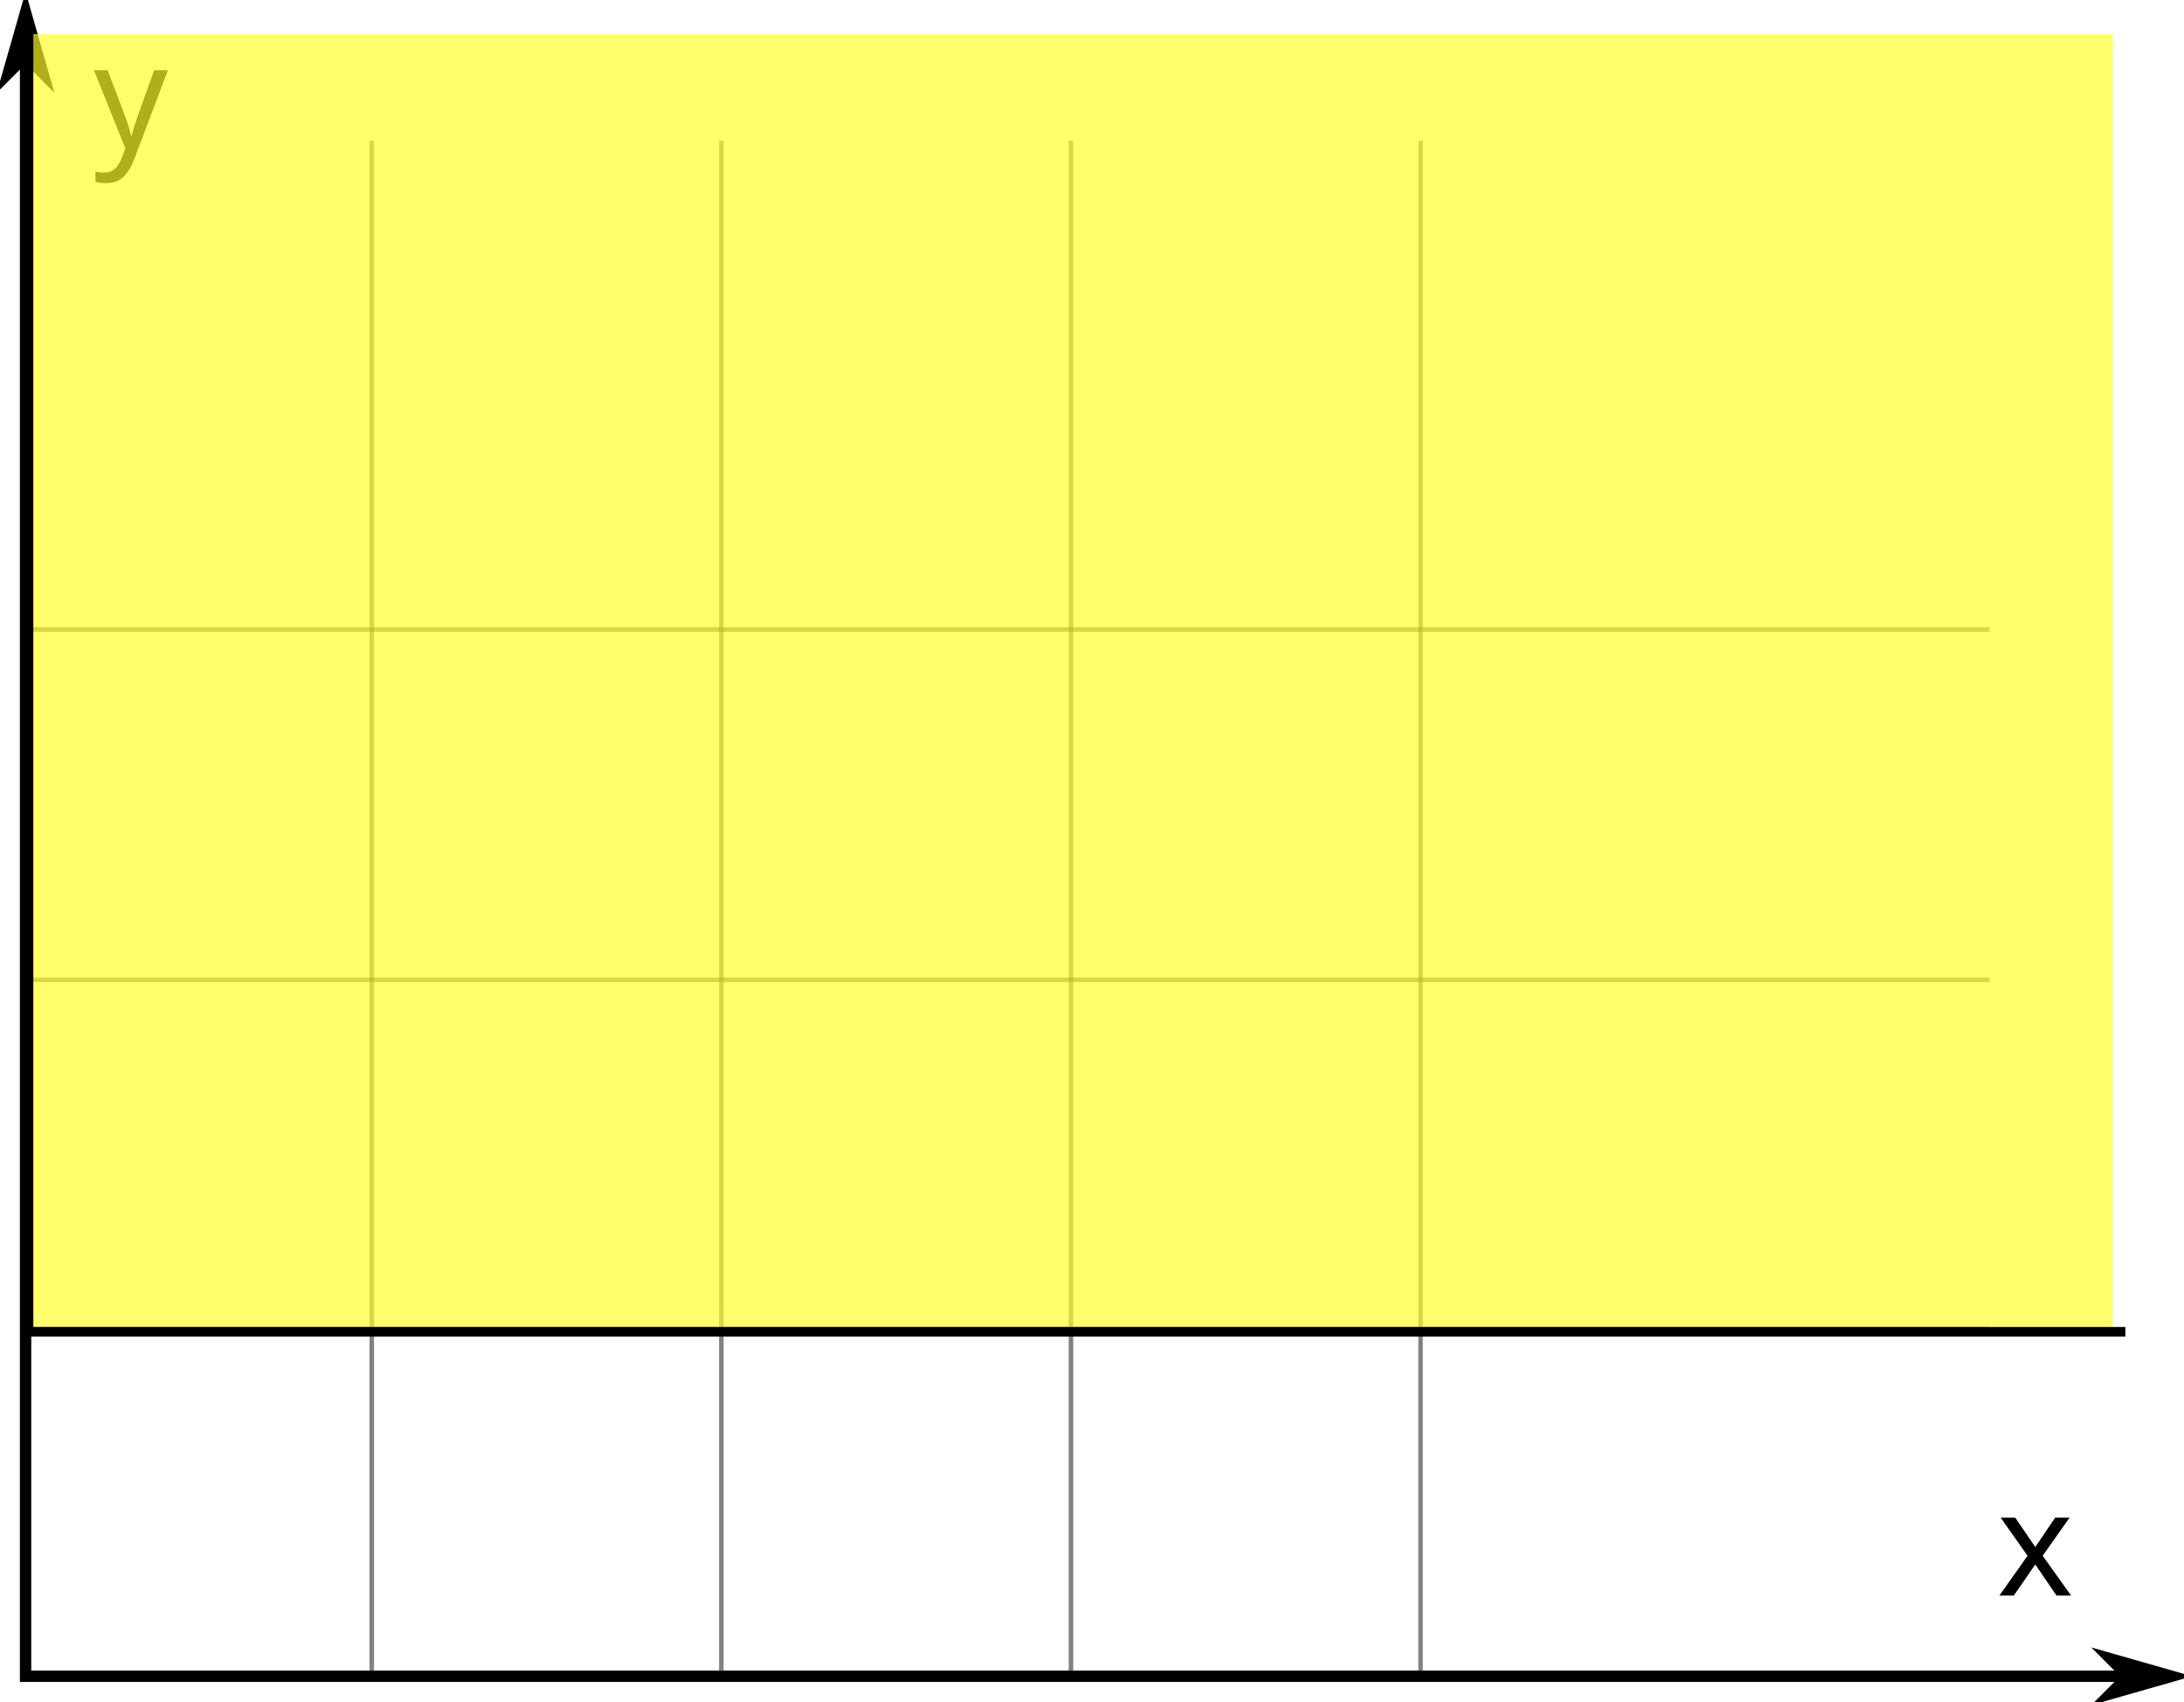
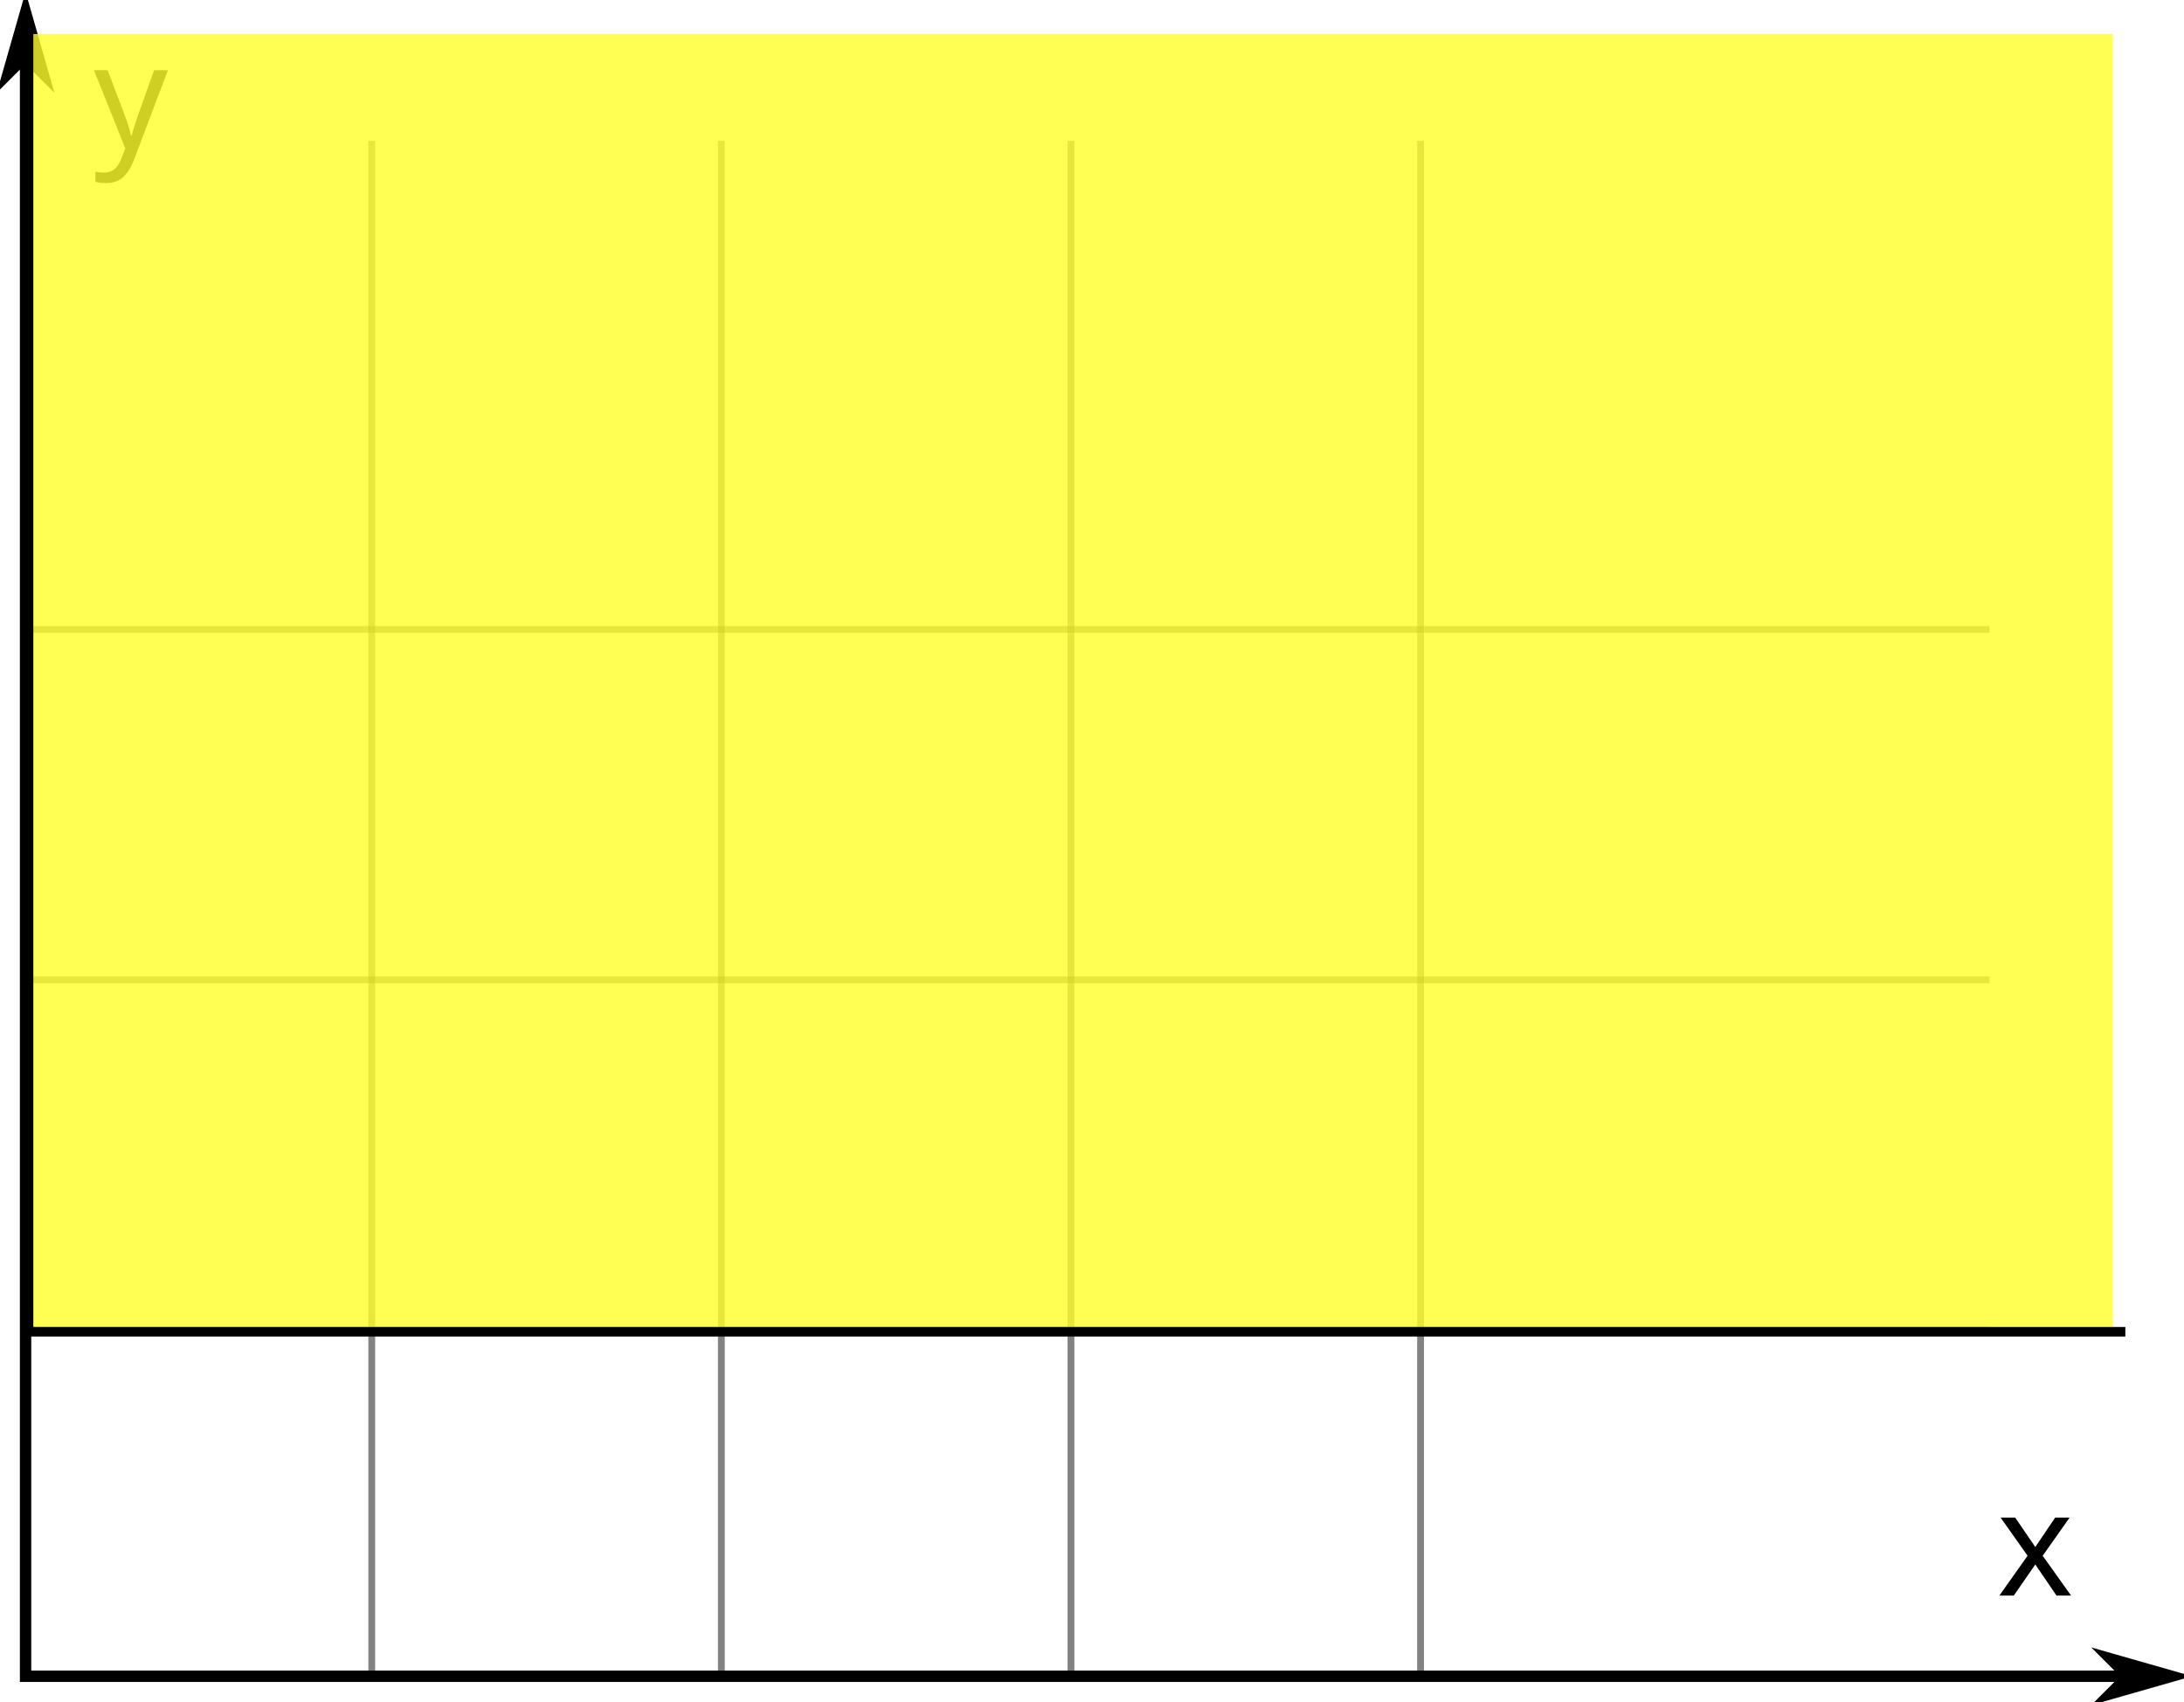
<svg xmlns="http://www.w3.org/2000/svg" width="480.623" height="374.464" id="svg7017" version="1.1">
  <defs id="defs7019">
    <marker orient="auto" refY="0" refX="0" id="Arrow1Mend" style="overflow:visible">
      <path id="path4139" d="M 0,0 5,-5 -12.5,0 5,5 0,0 z" style="fill-rule:evenodd;stroke:#000000;stroke-width:1pt;marker-start:none" transform="matrix(-0.4,0,0,-0.4,-4,0)" />
    </marker>
    <marker orient="auto" refY="0" refX="0" id="Arrow1Mstart" style="overflow:visible">
      <path id="path4136" d="M 0,0 5,-5 -12.5,0 5,5 0,0 z" style="fill-rule:evenodd;stroke:#000000;stroke-width:1pt;marker-start:none" transform="matrix(0.4,0,0,0.4,4,0)" />
    </marker>
    <marker orient="auto" refY="0" refX="0" id="Arrow1Lend" style="overflow:visible">
      <path id="path4133" d="M 0,0 5,-5 -12.5,0 5,5 0,0 z" style="fill-rule:evenodd;stroke:#000000;stroke-width:1pt;marker-start:none" transform="matrix(-0.8,0,0,-0.8,-10,0)" />
    </marker>
    <marker orient="auto" refY="0" refX="0" id="Arrow1Lstart" style="overflow:visible">
      <path id="path4130" d="M 0,0 5,-5 -12.5,0 5,5 0,0 z" style="fill-rule:evenodd;stroke:#000000;stroke-width:1pt;marker-start:none" transform="matrix(0.8,0,0,0.8,10,0)" />
    </marker>
  </defs>
  <g id="layer1" transform="translate(73.30522,-197.0943)">
    <path style="fill:none;stroke:#000000;stroke-width:2.5;stroke-linecap:butt;stroke-linejoin:miter;stroke-miterlimit:4;stroke-opacity:1;stroke-dasharray:none;marker-start:url(#Arrow1Mstart);marker-end:url(#Arrow1Mend)" d="m -67.68,200.219 0,365.714 471.874,0" id="path7044" />
-     <path style="fill:none;stroke:#000000;stroke-width:1px;stroke-linecap:butt;stroke-linejoin:miter;stroke-opacity:1;opacity:0.492" d="m 8.505,566.648 0,-338.571" id="path7926" />
-     <path style="fill:none;stroke:#000000;stroke-width:1px;stroke-linecap:butt;stroke-linejoin:miter;stroke-opacity:1;opacity:0.492" d="m 85.441,566.648 0,-338.571" id="path7926-8" />
-     <path style="fill:none;stroke:#000000;stroke-width:1px;stroke-linecap:butt;stroke-linejoin:miter;stroke-opacity:1;opacity:0.492" d="m 162.377,566.648 0,-338.571" id="path7926-7" />
+     <path style="fill:none;stroke:#000000;stroke-width:1.5;stroke-linecap:butt;stroke-linejoin:miter;stroke-opacity:1;opacity:0.492;stroke-miterlimit:4;stroke-dasharray:none" d="m 8.505,566.648 0,-338.571" id="path7926" />
+     <path style="fill:none;stroke:#000000;stroke-width:1.5;stroke-linecap:butt;stroke-linejoin:miter;stroke-opacity:1;opacity:0.492;stroke-miterlimit:4;stroke-dasharray:none" d="m 85.441,566.648 0,-338.571" id="path7926-8" />
+     <path style="fill:none;stroke:#000000;stroke-width:1.5;stroke-linecap:butt;stroke-linejoin:miter;stroke-opacity:1;opacity:0.492;stroke-miterlimit:4;stroke-dasharray:none" d="m 162.377,566.648 0,-338.571" id="path7926-7" />
    <path style="fill:none;stroke:#000000;stroke-width:1px;stroke-linecap:butt;stroke-linejoin:miter;stroke-opacity:1;opacity:0.492" d="m 364.527,489.487 -430.841,-1e-5" id="path7926-8-6" />
-     <path style="fill:none;stroke:#000000;stroke-width:1px;stroke-linecap:butt;stroke-linejoin:miter;stroke-opacity:1;opacity:0.492" d="m 364.527,412.684 -431.903,-10e-6" id="path7926-7-3" />
-     <path style="fill:none;stroke:#000000;stroke-width:1px;stroke-linecap:butt;stroke-linejoin:miter;stroke-opacity:1;opacity:0.492" d="m 239.313,566.648 0,-338.571" id="path7926-7-6" />
-     <path style="fill:none;stroke:#000000;stroke-width:1px;stroke-linecap:butt;stroke-linejoin:miter;stroke-opacity:1;opacity:0.492" d="m 364.527,335.594 -431.171,-1e-5" id="path7926-7-3-8" />
+     <path style="fill:none;stroke:#000000;stroke-width:1.5;stroke-linecap:butt;stroke-linejoin:miter;stroke-opacity:1;opacity:0.492;stroke-miterlimit:4;stroke-dasharray:none" d="m 364.527,412.684 -431.903,-10e-6" id="path7926-7-3" />
+     <path style="fill:none;stroke:#000000;stroke-width:1.5;stroke-linecap:butt;stroke-linejoin:miter;stroke-opacity:1;opacity:0.492;stroke-miterlimit:4;stroke-dasharray:none" d="m 239.313,566.648 0,-338.571" id="path7926-7-6" />
+     <path style="fill:none;stroke:#000000;stroke-width:1.5;stroke-linecap:butt;stroke-linejoin:miter;stroke-opacity:1;opacity:0.492;stroke-miterlimit:4;stroke-dasharray:none" d="m 364.527,335.594 -431.171,-1e-5" id="path7926-7-3-8" />
    <text xml:space="preserve" style="font-size:48px;font-style:normal;font-weight:normal;line-height:125%;letter-spacing:0px;word-spacing:0px;fill:#000000;fill-opacity:1;stroke:none;font-family:Sans" x="-52.666" y="229.691" id="text9553">
      <tspan id="tspan9555" x="-52.666" y="229.691" style="font-size:32px">y</tspan>
    </text>
    <text xml:space="preserve" style="font-size:48px;font-style:normal;font-weight:normal;line-height:125%;letter-spacing:0px;word-spacing:0px;fill:#000000;fill-opacity:1;stroke:none;font-family:Sans" x="366.109" y="548.179" id="text9553-7">
      <tspan id="tspan9555-2" x="366.109" y="548.179" style="font-size:32px">x</tspan>
    </text>
-     <rect style="opacity:0.684;color:#000000;fill:#ffff2b;fill-opacity:1;fill-rule:nonzero;stroke:none;stroke-width:2.5;stroke-linecap:butt;stroke-linejoin:round;stroke-miterlimit:4;stroke-opacity:1;stroke-dasharray:none;stroke-dashoffset:0;marker:none;visibility:visible;display:inline;overflow:visible;enable-background:accumulate" id="rect3807" width="459.619" height="284.863" x="-67.928" y="204.593" />
+     <rect style="opacity:0.809;color:#000000;fill:#ffff2b;fill-opacity:1;fill-rule:nonzero;stroke:none;stroke-width:2.5;stroke-linecap:butt;stroke-linejoin:round;stroke-miterlimit:4;stroke-opacity:1;stroke-dasharray:none;stroke-dashoffset:0;marker:none;visibility:visible;display:inline;overflow:visible;enable-background:accumulate" id="rect3807" width="459.619" height="284.863" x="-67.928" y="204.593" />
    <path style="fill:none;stroke:#000000;stroke-width:2.1;stroke-linecap:butt;stroke-linejoin:miter;stroke-miterlimit:4;stroke-opacity:1;stroke-dasharray:none" d="m -67.02,203.701 0,286.429 461.429,0" id="path3809" />
  </g>
</svg>
